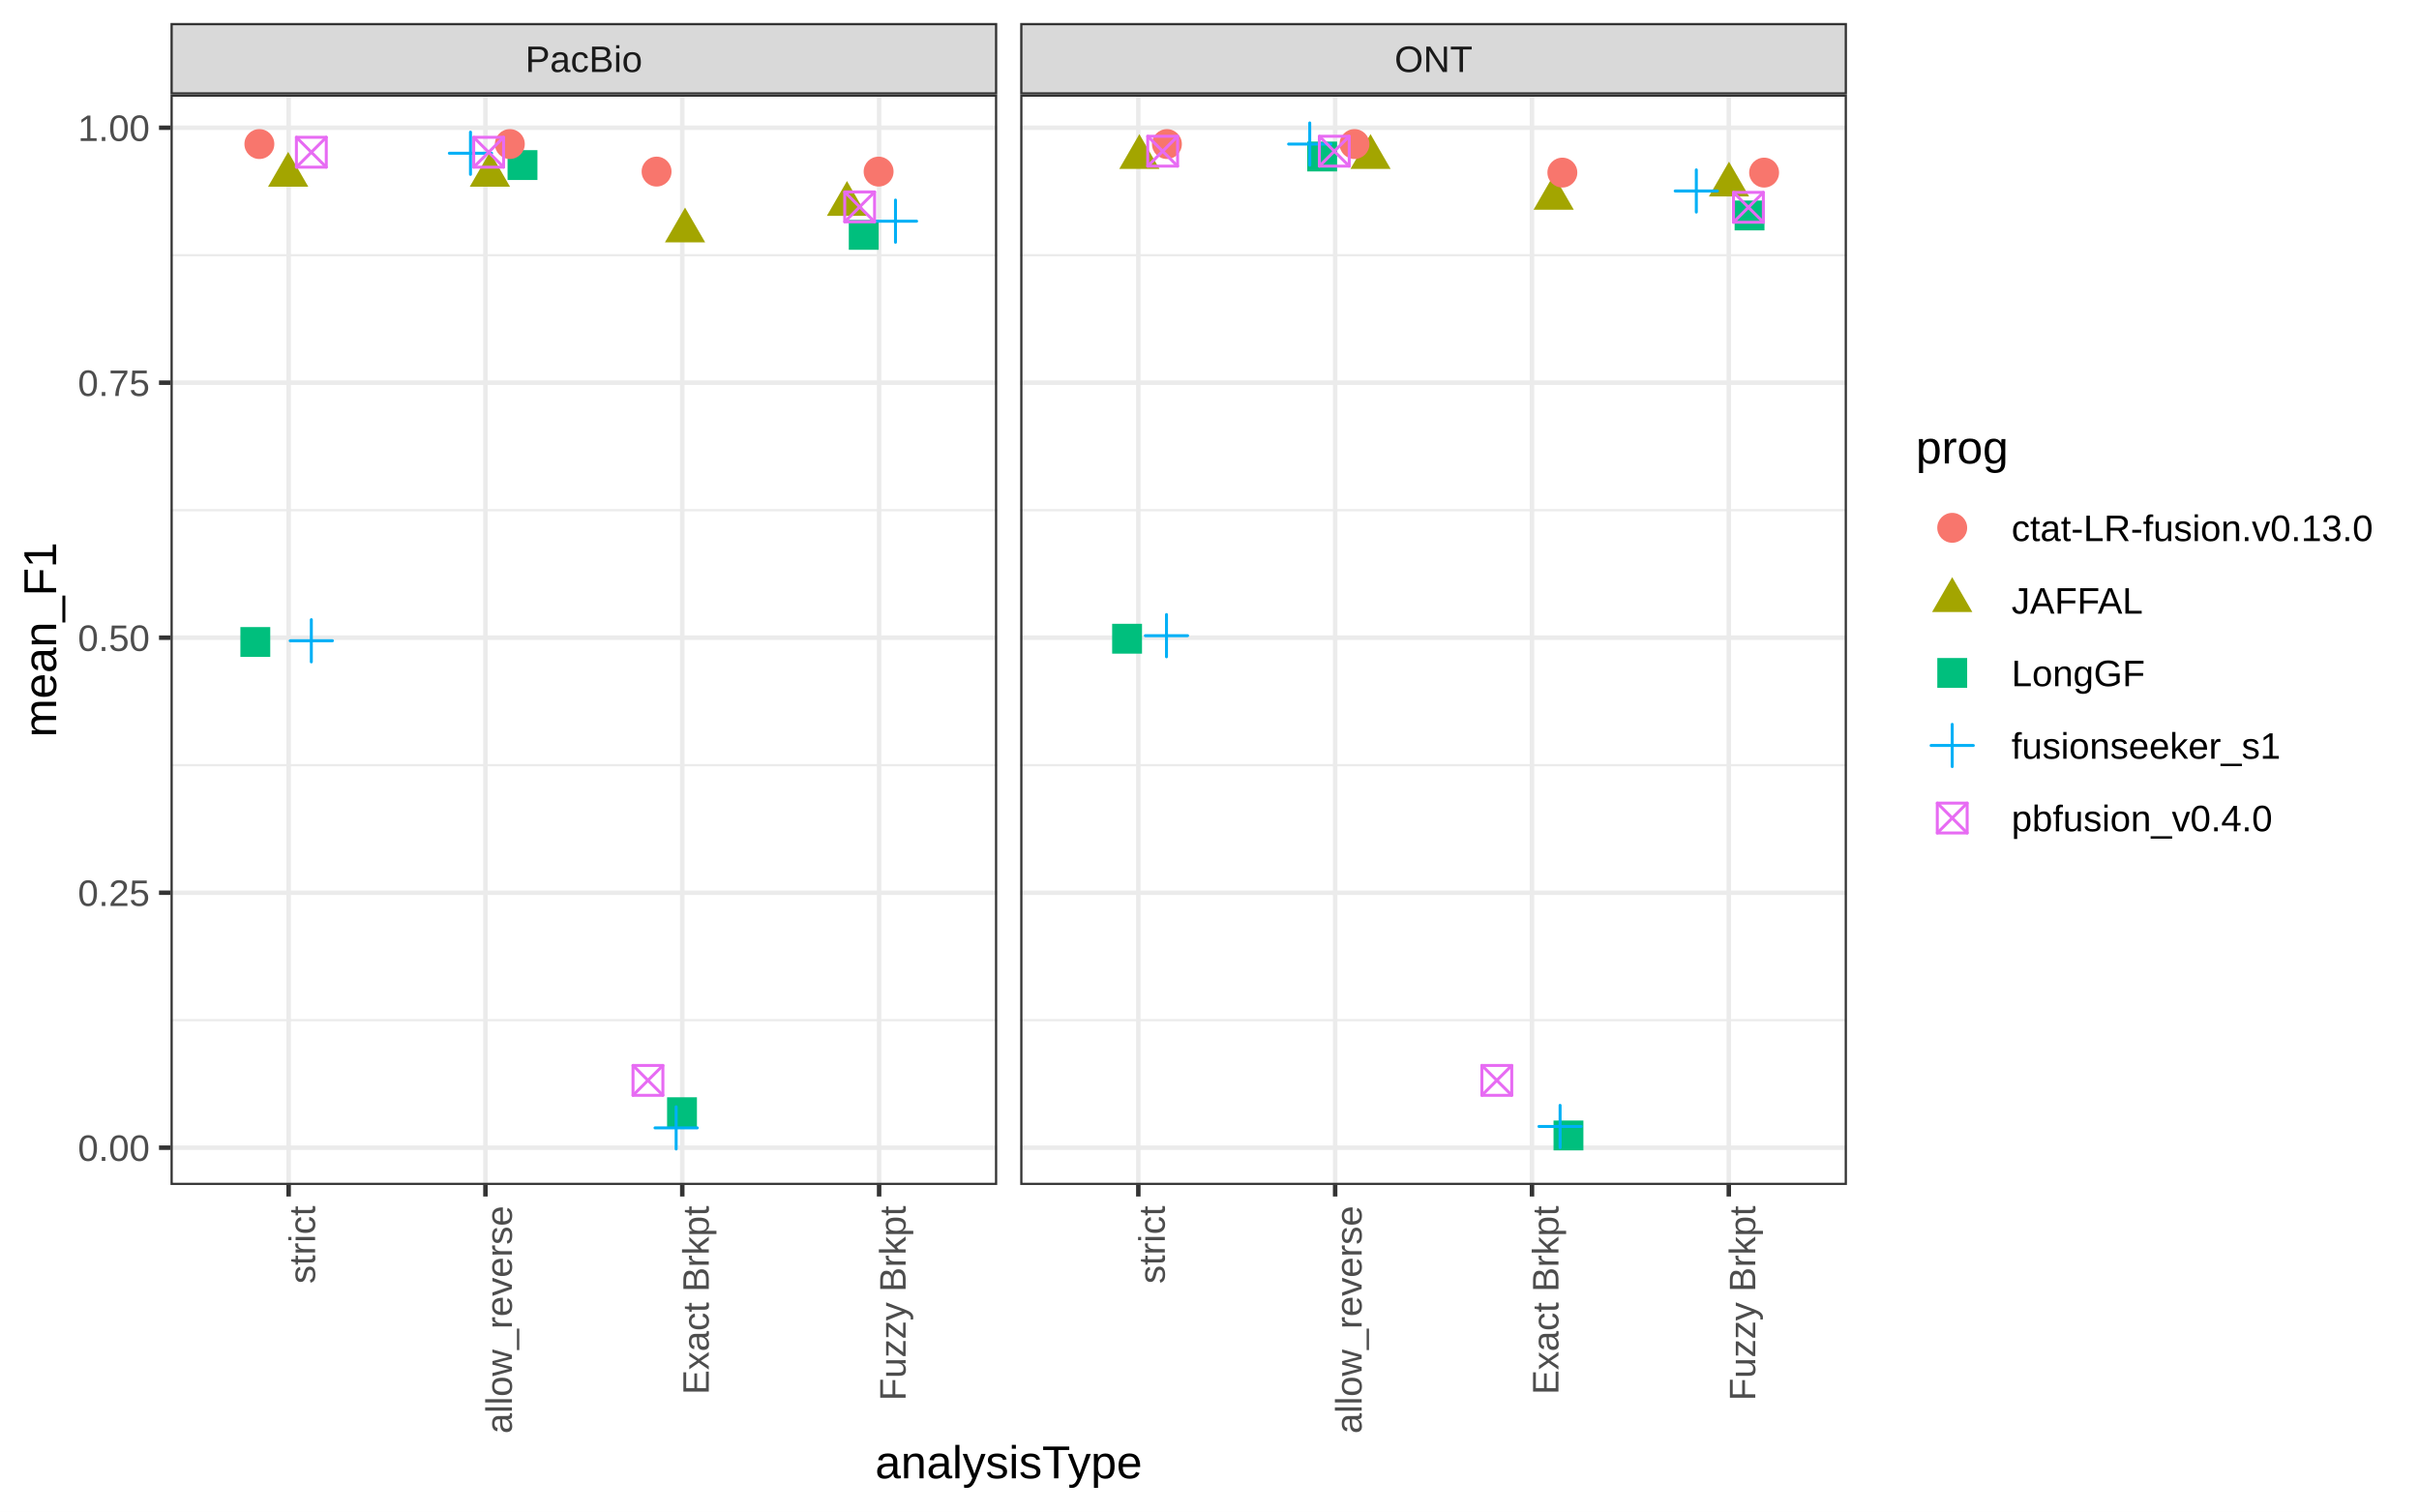
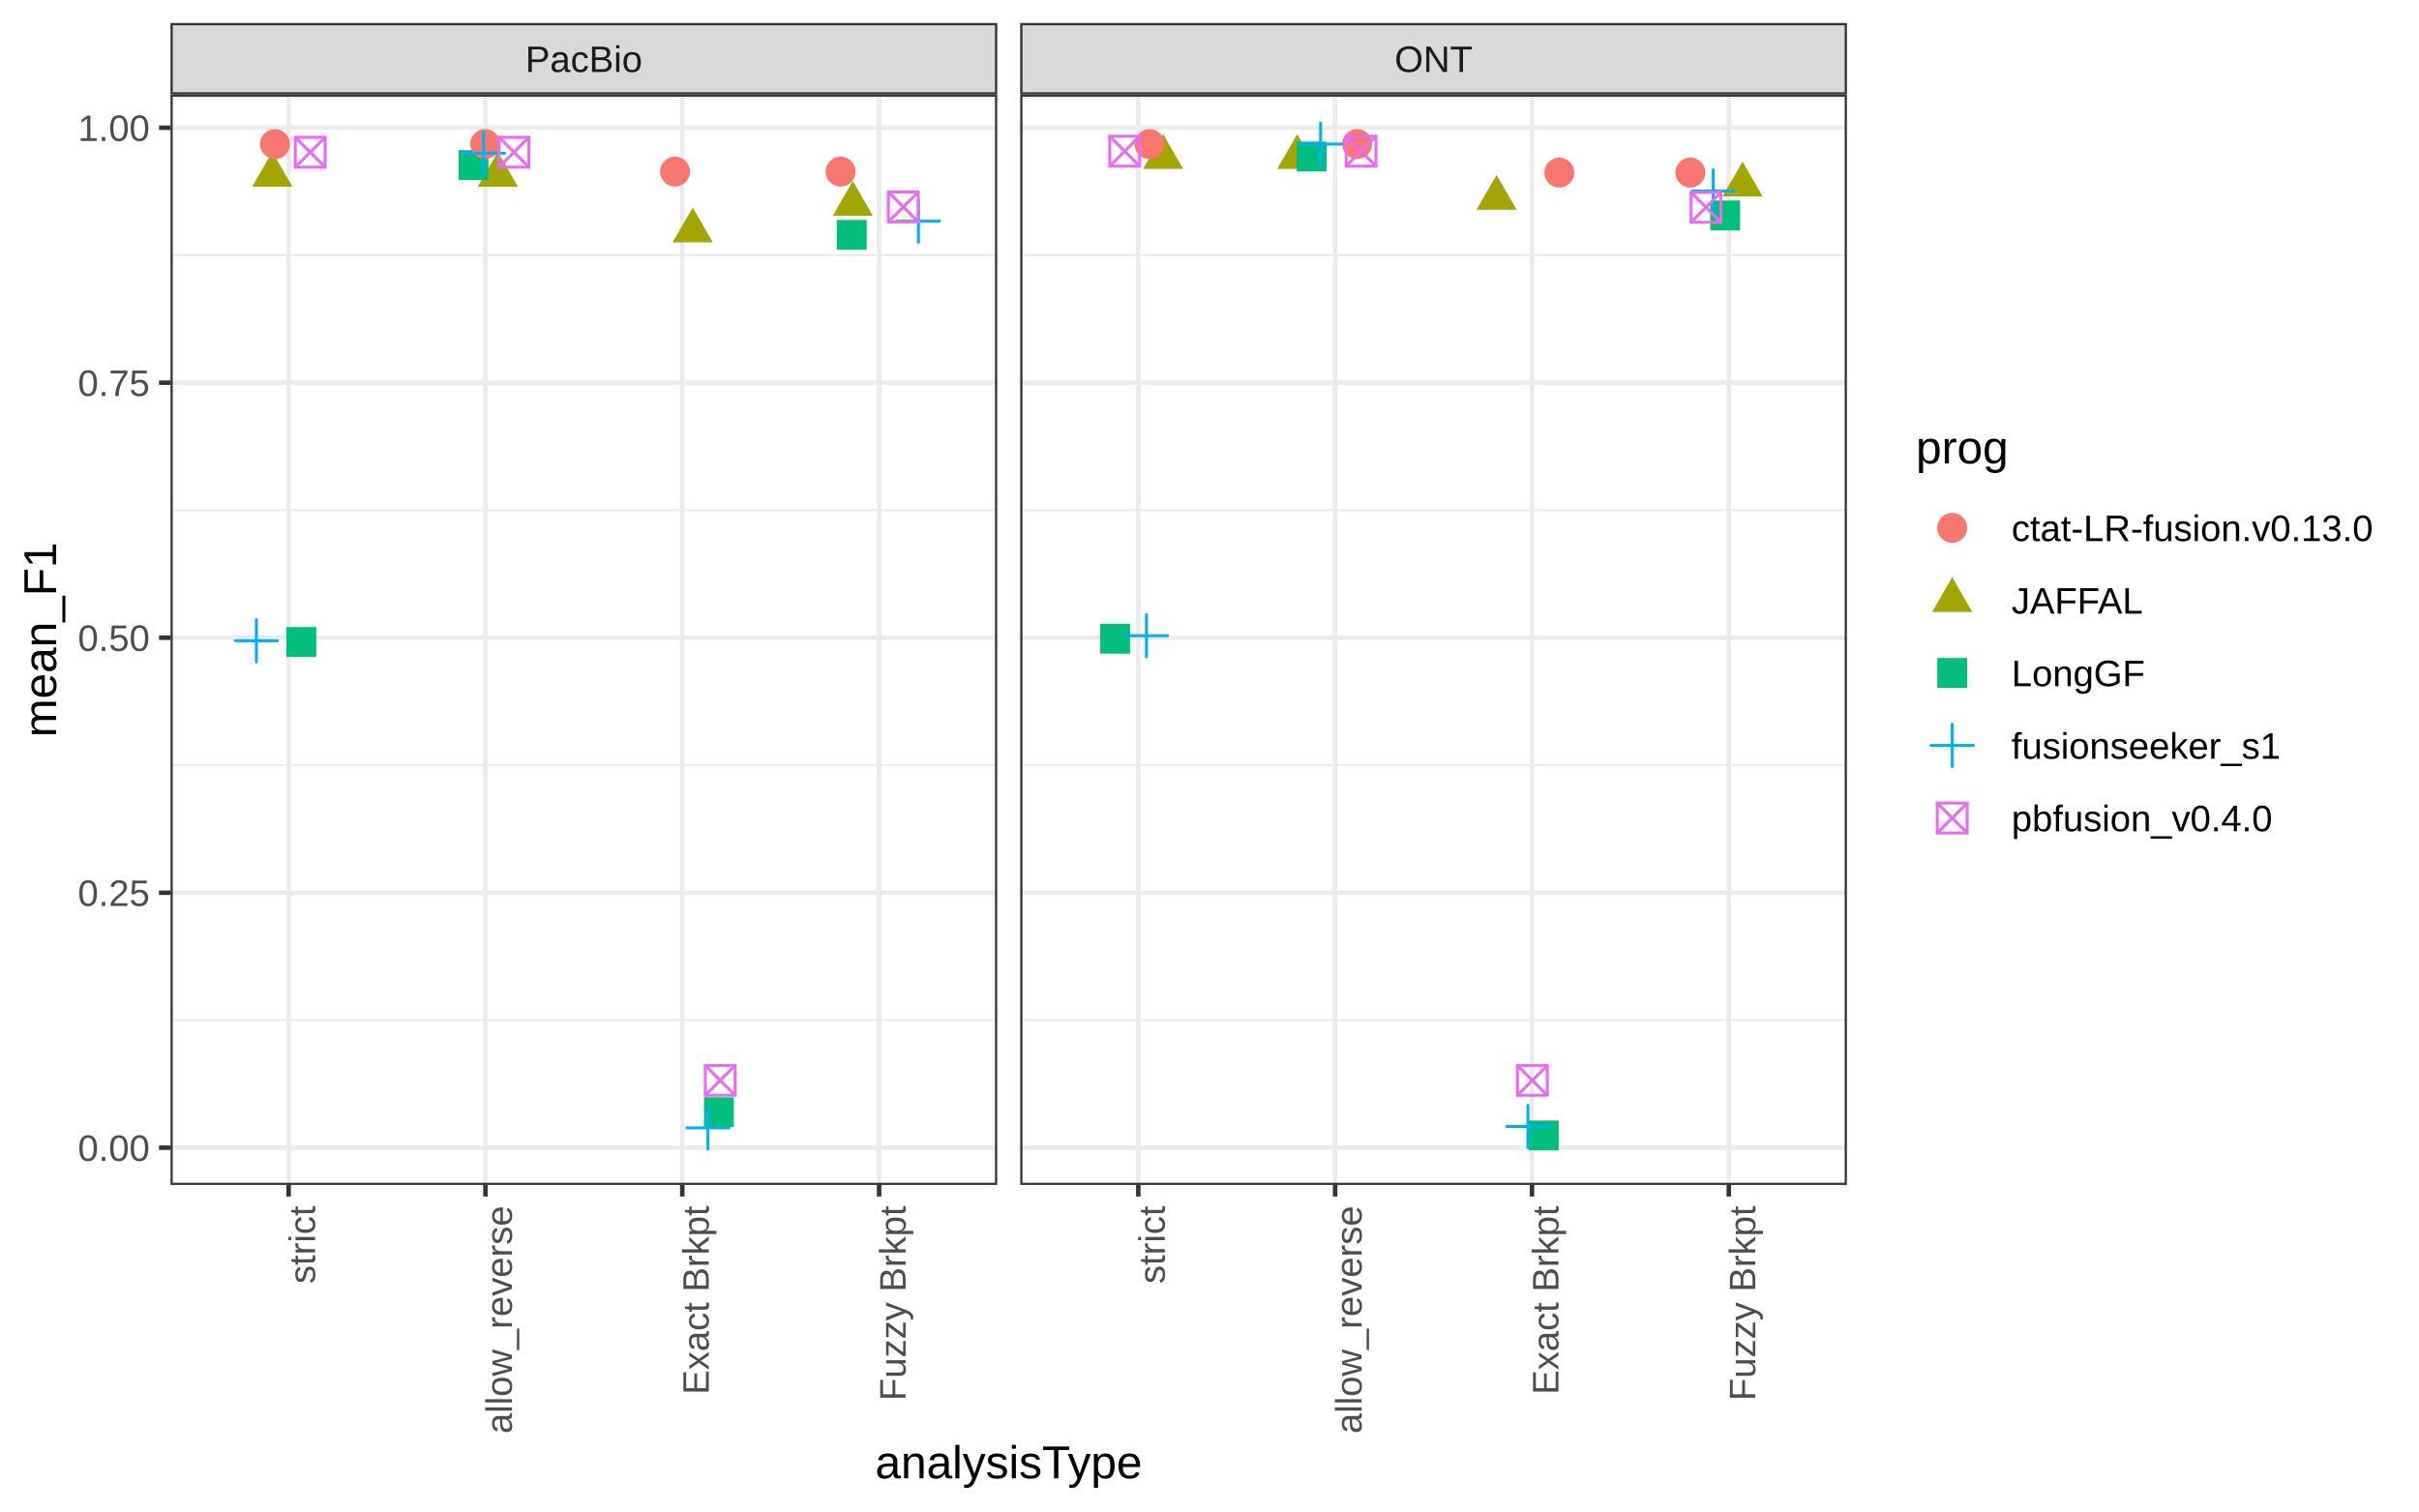
<svg xmlns="http://www.w3.org/2000/svg" class="svglite" width="576.00pt" height="360.00pt" viewBox="0 0 576.00 360.00">
  <defs>
    <style type="text/css">
    .svglite line, .svglite polyline, .svglite polygon, .svglite path, .svglite rect, .svglite circle {
      fill: none;
      stroke: #000000;
      stroke-linecap: round;
      stroke-linejoin: round;
      stroke-miterlimit: 10.00;
    }
    .svglite text {
      white-space: pre;
    }
  </style>
  </defs>
  <rect width="100%" height="100%" style="stroke: none; fill: #FFFFFF;" />
  <defs>
    <clipPath id="cpMC4wMHw1NzYuMDB8MC4wMHwzNjAuMDA=">
      <rect x="0.00" y="0.00" width="576.00" height="360.00" />
    </clipPath>
  </defs>
  <g clip-path="url(#cpMC4wMHw1NzYuMDB8MC4wMHwzNjAuMDA=)">
    <rect x="0.00" y="0.00" width="576.00" height="360.00" style="stroke-width: 1.07; stroke: #FFFFFF; fill: #FFFFFF;" />
  </g>
  <defs>
    <clipPath id="cpNDAuNjB8MjM3LjQ1fDIyLjUwfDI4Mi4yNA==">
      <rect x="40.60" y="22.50" width="196.85" height="259.73" />
    </clipPath>
  </defs>
  <g clip-path="url(#cpNDAuNjB8MjM3LjQ1fDIyLjUwfDI4Mi4yNA==)">
    <rect x="40.60" y="22.50" width="196.85" height="259.73" style="stroke-width: 1.07; stroke: none; fill: #FFFFFF;" />
    <polyline points="40.60,242.98 237.45,242.98 " style="stroke-width: 0.53; stroke: #EBEBEB; stroke-linecap: butt;" />
    <polyline points="40.60,182.25 237.45,182.25 " style="stroke-width: 0.53; stroke: #EBEBEB; stroke-linecap: butt;" />
    <polyline points="40.60,121.52 237.45,121.52 " style="stroke-width: 0.53; stroke: #EBEBEB; stroke-linecap: butt;" />
    <polyline points="40.60,60.79 237.45,60.79 " style="stroke-width: 0.53; stroke: #EBEBEB; stroke-linecap: butt;" />
    <polyline points="40.60,273.35 237.45,273.35 " style="stroke-width: 1.07; stroke: #EBEBEB; stroke-linecap: butt;" />
    <polyline points="40.60,212.62 237.45,212.62 " style="stroke-width: 1.07; stroke: #EBEBEB; stroke-linecap: butt;" />
    <polyline points="40.60,151.88 237.45,151.88 " style="stroke-width: 1.07; stroke: #EBEBEB; stroke-linecap: butt;" />
    <polyline points="40.60,91.15 237.45,91.15 " style="stroke-width: 1.07; stroke: #EBEBEB; stroke-linecap: butt;" />
    <polyline points="40.60,30.42 237.45,30.42 " style="stroke-width: 1.07; stroke: #EBEBEB; stroke-linecap: butt;" />
    <polyline points="68.73,282.24 68.73,22.50 " style="stroke-width: 1.07; stroke: #EBEBEB; stroke-linecap: butt;" />
    <polyline points="115.59,282.24 115.59,22.50 " style="stroke-width: 1.07; stroke: #EBEBEB; stroke-linecap: butt;" />
    <polyline points="162.46,282.24 162.46,22.50 " style="stroke-width: 1.07; stroke: #EBEBEB; stroke-linecap: butt;" />
    <polyline points="209.33,282.24 209.33,22.50 " style="stroke-width: 1.07; stroke: #EBEBEB; stroke-linecap: butt;" />
-     <polygon points="116.65,36.17 121.44,44.46 111.86,44.46 " style="stroke-width: 0.71; stroke: none; fill: #A3A500;" />
-     <polygon points="68.62,36.17 73.40,44.46 63.83,44.46 " style="stroke-width: 0.71; stroke: none; fill: #A3A500;" />
-     <polygon points="120.86,42.87 127.97,42.87 127.97,35.76 120.86,35.76 " style="stroke-width: 0.71; stroke: none; fill: #00BF7D;" />
-     <polygon points="57.24,156.46 64.35,156.46 64.35,149.35 57.24,149.35 " style="stroke-width: 0.71; stroke: none; fill: #00BF7D;" />
-     <circle cx="121.40" cy="34.31" r="3.56" style="stroke-width: 0.71; stroke: none; fill: #F8766D;" />
-     <circle cx="61.76" cy="34.31" r="3.56" style="stroke-width: 0.71; stroke: none; fill: #F8766D;" />
-     <line x1="107.00" y1="36.50" x2="117.05" y2="36.50" style="stroke-width: 0.71; stroke: #00B0F6;" />
-     <line x1="112.03" y1="41.53" x2="112.03" y2="31.47" style="stroke-width: 0.71; stroke: #00B0F6;" />
-     <line x1="69.10" y1="152.61" x2="79.16" y2="152.61" style="stroke-width: 0.71; stroke: #00B0F6;" />
-     <line x1="74.13" y1="157.64" x2="74.13" y2="147.59" style="stroke-width: 0.71; stroke: #00B0F6;" />
-     <rect x="112.80" y="32.70" width="7.11" height="7.11" style="stroke-width: 0.71; stroke: #E76BF3;" />
-     <line x1="112.80" y1="39.81" x2="119.91" y2="32.70" style="stroke-width: 0.71; stroke: #E76BF3;" />
-     <line x1="112.80" y1="32.70" x2="119.91" y2="39.81" style="stroke-width: 0.71; stroke: #E76BF3;" />
-     <rect x="70.58" y="32.70" width="7.11" height="7.11" style="stroke-width: 0.71; stroke: #E76BF3;" />
-     <line x1="70.58" y1="39.81" x2="77.69" y2="32.70" style="stroke-width: 0.71; stroke: #E76BF3;" />
-     <line x1="70.58" y1="32.70" x2="77.69" y2="39.81" style="stroke-width: 0.71; stroke: #E76BF3;" />
-     <polygon points="163.12,49.43 167.91,57.72 158.33,57.72 " style="stroke-width: 0.71; stroke: none; fill: #A3A500;" />
-     <polygon points="158.84,268.45 165.95,268.45 165.95,261.34 158.84,261.34 " style="stroke-width: 0.71; stroke: none; fill: #00BF7D;" />
-     <circle cx="156.34" cy="40.87" r="3.56" style="stroke-width: 0.71; stroke: none; fill: #F8766D;" />
-     <line x1="155.97" y1="268.63" x2="166.03" y2="268.63" style="stroke-width: 0.71; stroke: #00B0F6;" />
-     <line x1="161.00" y1="273.66" x2="161.00" y2="263.61" style="stroke-width: 0.71; stroke: #00B0F6;" />
-     <rect x="150.73" y="253.76" width="7.11" height="7.11" style="stroke-width: 0.71; stroke: #E76BF3;" />
-     <line x1="150.73" y1="260.87" x2="157.85" y2="253.76" style="stroke-width: 0.71; stroke: #E76BF3;" />
-     <line x1="150.73" y1="253.76" x2="157.85" y2="260.87" style="stroke-width: 0.71; stroke: #E76BF3;" />
-     <polygon points="201.68,43.11 206.47,51.41 196.89,51.41 " style="stroke-width: 0.71; stroke: none; fill: #A3A500;" />
-     <polygon points="202.11,59.49 209.22,59.49 209.22,52.38 202.11,52.38 " style="stroke-width: 0.71; stroke: none; fill: #00BF7D;" />
-     <circle cx="209.21" cy="40.87" r="3.56" style="stroke-width: 0.71; stroke: none; fill: #F8766D;" />
-     <line x1="208.20" y1="52.68" x2="218.26" y2="52.68" style="stroke-width: 0.71; stroke: #00B0F6;" />
-     <line x1="213.23" y1="57.70" x2="213.23" y2="47.65" style="stroke-width: 0.71; stroke: #00B0F6;" />
-     <rect x="201.14" y="45.72" width="7.11" height="7.11" style="stroke-width: 0.71; stroke: #E76BF3;" />
-     <line x1="201.14" y1="52.83" x2="208.25" y2="45.72" style="stroke-width: 0.71; stroke: #E76BF3;" />
-     <line x1="201.14" y1="45.72" x2="208.25" y2="52.83" style="stroke-width: 0.71; stroke: #E76BF3;" />
+     <polygon points="118.54,36.17 123.33,44.46 113.75,44.46 " style="stroke-width: 0.71; stroke: none; fill: #A3A500;" />
+     <polygon points="64.83,36.17 69.62,44.46 60.04,44.46 " style="stroke-width: 0.71; stroke: none; fill: #A3A500;" />
+     <polygon points="109.19,42.87 116.30,42.87 116.30,35.76 109.19,35.76 " style="stroke-width: 0.71; stroke: none; fill: #00BF7D;" />
+     <polygon points="68.19,156.46 75.31,156.46 75.31,149.35 68.19,149.35 " style="stroke-width: 0.71; stroke: none; fill: #00BF7D;" />
+     <circle cx="115.53" cy="34.31" r="3.56" style="stroke-width: 0.71; stroke: none; fill: #F8766D;" />
+     <circle cx="65.48" cy="34.31" r="3.56" style="stroke-width: 0.71; stroke: none; fill: #F8766D;" />
+     <line x1="110.10" y1="36.50" x2="120.16" y2="36.50" style="stroke-width: 0.71; stroke: #00B0F6;" />
+     <line x1="115.13" y1="41.53" x2="115.13" y2="31.47" style="stroke-width: 0.71; stroke: #00B0F6;" />
+     <line x1="56.02" y1="152.61" x2="66.08" y2="152.61" style="stroke-width: 0.71; stroke: #00B0F6;" />
+     <line x1="61.05" y1="157.64" x2="61.05" y2="147.59" style="stroke-width: 0.71; stroke: #00B0F6;" />
+     <rect x="118.83" y="32.70" width="7.11" height="7.11" style="stroke-width: 0.71; stroke: #E76BF3;" />
+     <line x1="118.83" y1="39.81" x2="125.94" y2="32.70" style="stroke-width: 0.71; stroke: #E76BF3;" />
+     <line x1="118.83" y1="32.70" x2="125.94" y2="39.81" style="stroke-width: 0.71; stroke: #E76BF3;" />
+     <rect x="70.31" y="32.70" width="7.11" height="7.11" style="stroke-width: 0.71; stroke: #E76BF3;" />
+     <line x1="70.31" y1="39.81" x2="77.42" y2="32.70" style="stroke-width: 0.71; stroke: #E76BF3;" />
+     <line x1="70.31" y1="32.70" x2="77.42" y2="39.81" style="stroke-width: 0.71; stroke: #E76BF3;" />
+     <polygon points="164.94,49.43 169.73,57.72 160.15,57.72 " style="stroke-width: 0.71; stroke: none; fill: #A3A500;" />
+     <polygon points="167.63,268.45 174.74,268.45 174.74,261.34 167.63,261.34 " style="stroke-width: 0.71; stroke: none; fill: #00BF7D;" />
+     <circle cx="160.74" cy="40.87" r="3.56" style="stroke-width: 0.71; stroke: none; fill: #F8766D;" />
+     <line x1="163.54" y1="268.63" x2="173.59" y2="268.63" style="stroke-width: 0.71; stroke: #00B0F6;" />
+     <line x1="168.56" y1="273.66" x2="168.56" y2="263.61" style="stroke-width: 0.71; stroke: #00B0F6;" />
+     <rect x="167.94" y="253.76" width="7.11" height="7.11" style="stroke-width: 0.71; stroke: #E76BF3;" />
+     <line x1="167.94" y1="260.87" x2="175.05" y2="253.76" style="stroke-width: 0.71; stroke: #E76BF3;" />
+     <line x1="167.94" y1="253.76" x2="175.05" y2="260.87" style="stroke-width: 0.71; stroke: #E76BF3;" />
+     <polygon points="203.07,43.11 207.86,51.41 198.28,51.41 " style="stroke-width: 0.71; stroke: none; fill: #A3A500;" />
+     <polygon points="199.26,59.49 206.38,59.49 206.38,52.38 199.26,52.38 " style="stroke-width: 0.71; stroke: none; fill: #00BF7D;" />
+     <circle cx="200.16" cy="40.87" r="3.56" style="stroke-width: 0.71; stroke: none; fill: #F8766D;" />
+     <line x1="213.66" y1="52.68" x2="223.71" y2="52.68" style="stroke-width: 0.71; stroke: #00B0F6;" />
+     <line x1="218.69" y1="57.70" x2="218.69" y2="47.65" style="stroke-width: 0.71; stroke: #00B0F6;" />
+     <rect x="211.54" y="45.72" width="7.11" height="7.11" style="stroke-width: 0.71; stroke: #E76BF3;" />
+     <line x1="211.54" y1="52.83" x2="218.65" y2="45.72" style="stroke-width: 0.71; stroke: #E76BF3;" />
+     <line x1="211.54" y1="45.72" x2="218.65" y2="52.83" style="stroke-width: 0.71; stroke: #E76BF3;" />
    <rect x="40.60" y="22.50" width="196.85" height="259.73" style="stroke-width: 1.07; stroke: #333333;" />
  </g>
  <g clip-path="url(#cpMC4wMHw1NzYuMDB8MC4wMHwzNjAuMDA=)">
</g>
  <defs>
    <clipPath id="cpMjQyLjkzfDQzOS43N3wyMi41MHwyODIuMjQ=">
      <rect x="242.93" y="22.50" width="196.85" height="259.73" />
    </clipPath>
  </defs>
  <g clip-path="url(#cpMjQyLjkzfDQzOS43N3wyMi41MHwyODIuMjQ=)">
    <rect x="242.93" y="22.50" width="196.85" height="259.73" style="stroke-width: 1.07; stroke: none; fill: #FFFFFF;" />
    <polyline points="242.93,242.98 439.77,242.98 " style="stroke-width: 0.53; stroke: #EBEBEB; stroke-linecap: butt;" />
    <polyline points="242.93,182.25 439.77,182.25 " style="stroke-width: 0.53; stroke: #EBEBEB; stroke-linecap: butt;" />
    <polyline points="242.93,121.52 439.77,121.52 " style="stroke-width: 0.53; stroke: #EBEBEB; stroke-linecap: butt;" />
    <polyline points="242.93,60.79 439.77,60.79 " style="stroke-width: 0.53; stroke: #EBEBEB; stroke-linecap: butt;" />
    <polyline points="242.93,273.35 439.77,273.35 " style="stroke-width: 1.07; stroke: #EBEBEB; stroke-linecap: butt;" />
    <polyline points="242.93,212.62 439.77,212.62 " style="stroke-width: 1.07; stroke: #EBEBEB; stroke-linecap: butt;" />
    <polyline points="242.93,151.88 439.77,151.88 " style="stroke-width: 1.07; stroke: #EBEBEB; stroke-linecap: butt;" />
    <polyline points="242.93,91.15 439.77,91.15 " style="stroke-width: 1.07; stroke: #EBEBEB; stroke-linecap: butt;" />
    <polyline points="242.93,30.42 439.77,30.42 " style="stroke-width: 1.07; stroke: #EBEBEB; stroke-linecap: butt;" />
    <polyline points="271.05,282.24 271.05,22.50 " style="stroke-width: 1.07; stroke: #EBEBEB; stroke-linecap: butt;" />
    <polyline points="317.92,282.24 317.92,22.50 " style="stroke-width: 1.07; stroke: #EBEBEB; stroke-linecap: butt;" />
    <polyline points="364.79,282.24 364.79,22.50 " style="stroke-width: 1.07; stroke: #EBEBEB; stroke-linecap: butt;" />
    <polyline points="411.65,282.24 411.65,22.50 " style="stroke-width: 1.07; stroke: #EBEBEB; stroke-linecap: butt;" />
-     <polygon points="326.34,31.94 331.13,40.23 321.56,40.23 " style="stroke-width: 0.71; stroke: none; fill: #A3A500;" />
-     <polygon points="271.30,31.94 276.09,40.23 266.51,40.23 " style="stroke-width: 0.71; stroke: none; fill: #A3A500;" />
-     <polygon points="311.27,40.83 318.38,40.83 318.38,33.72 311.27,33.72 " style="stroke-width: 0.71; stroke: none; fill: #00BF7D;" />
-     <polygon points="264.82,155.68 271.93,155.68 271.93,148.57 264.82,148.57 " style="stroke-width: 0.71; stroke: none; fill: #00BF7D;" />
-     <circle cx="322.52" cy="34.31" r="3.56" style="stroke-width: 0.71; stroke: none; fill: #F8766D;" />
-     <circle cx="277.86" cy="34.31" r="3.56" style="stroke-width: 0.71; stroke: none; fill: #F8766D;" />
-     <line x1="306.84" y1="34.31" x2="316.90" y2="34.31" style="stroke-width: 0.71; stroke: #00B0F6;" />
-     <line x1="311.87" y1="39.34" x2="311.87" y2="29.28" style="stroke-width: 0.71; stroke: #00B0F6;" />
-     <line x1="272.73" y1="151.40" x2="282.78" y2="151.40" style="stroke-width: 0.71; stroke: #00B0F6;" />
-     <line x1="277.76" y1="156.43" x2="277.76" y2="146.37" style="stroke-width: 0.71; stroke: #00B0F6;" />
-     <rect x="314.16" y="32.46" width="7.11" height="7.11" style="stroke-width: 0.71; stroke: #E76BF3;" />
-     <line x1="314.16" y1="39.57" x2="321.27" y2="32.46" style="stroke-width: 0.71; stroke: #E76BF3;" />
-     <line x1="314.16" y1="32.46" x2="321.27" y2="39.57" style="stroke-width: 0.71; stroke: #E76BF3;" />
-     <rect x="273.29" y="32.46" width="7.11" height="7.11" style="stroke-width: 0.71; stroke: #E76BF3;" />
-     <line x1="273.29" y1="39.57" x2="280.40" y2="32.46" style="stroke-width: 0.71; stroke: #E76BF3;" />
-     <line x1="273.29" y1="32.46" x2="280.40" y2="39.57" style="stroke-width: 0.71; stroke: #E76BF3;" />
-     <polygon points="369.95,41.66 374.74,49.95 365.16,49.95 " style="stroke-width: 0.71; stroke: none; fill: #A3A500;" />
-     <polygon points="369.92,273.99 377.03,273.99 377.03,266.88 369.92,266.88 " style="stroke-width: 0.71; stroke: none; fill: #00BF7D;" />
-     <circle cx="372.02" cy="41.11" r="3.56" style="stroke-width: 0.71; stroke: none; fill: #F8766D;" />
-     <line x1="366.45" y1="268.29" x2="376.51" y2="268.29" style="stroke-width: 0.71; stroke: #00B0F6;" />
-     <line x1="371.48" y1="273.32" x2="371.48" y2="263.26" style="stroke-width: 0.71; stroke: #00B0F6;" />
-     <rect x="352.86" y="253.76" width="7.11" height="7.11" style="stroke-width: 0.71; stroke: #E76BF3;" />
-     <line x1="352.86" y1="260.87" x2="359.97" y2="253.76" style="stroke-width: 0.71; stroke: #E76BF3;" />
-     <line x1="352.86" y1="253.76" x2="359.97" y2="260.87" style="stroke-width: 0.71; stroke: #E76BF3;" />
-     <polygon points="411.70,38.50 416.49,46.79 406.91,46.79 " style="stroke-width: 0.71; stroke: none; fill: #A3A500;" />
-     <polygon points="413.04,54.87 420.15,54.87 420.15,47.76 413.04,47.76 " style="stroke-width: 0.71; stroke: none; fill: #00BF7D;" />
-     <circle cx="420.06" cy="41.11" r="3.56" style="stroke-width: 0.71; stroke: none; fill: #F8766D;" />
-     <line x1="398.89" y1="45.49" x2="408.95" y2="45.49" style="stroke-width: 0.71; stroke: #00B0F6;" />
-     <line x1="403.92" y1="50.51" x2="403.92" y2="40.46" style="stroke-width: 0.71; stroke: #00B0F6;" />
-     <rect x="412.77" y="45.82" width="7.11" height="7.11" style="stroke-width: 0.71; stroke: #E76BF3;" />
-     <line x1="412.77" y1="52.93" x2="419.88" y2="45.82" style="stroke-width: 0.71; stroke: #E76BF3;" />
-     <line x1="412.77" y1="45.82" x2="419.88" y2="52.93" style="stroke-width: 0.71; stroke: #E76BF3;" />
+     <polygon points="308.91,31.94 313.70,40.23 304.12,40.23 " style="stroke-width: 0.71; stroke: none; fill: #A3A500;" />
+     <polygon points="276.95,31.94 281.74,40.23 272.17,40.23 " style="stroke-width: 0.71; stroke: none; fill: #A3A500;" />
+     <polygon points="308.76,40.83 315.87,40.83 315.87,33.72 308.76,33.72 " style="stroke-width: 0.71; stroke: none; fill: #00BF7D;" />
+     <polygon points="261.98,155.68 269.09,155.68 269.09,148.57 261.98,148.57 " style="stroke-width: 0.71; stroke: none; fill: #00BF7D;" />
+     <circle cx="323.16" cy="34.31" r="3.56" style="stroke-width: 0.71; stroke: none; fill: #F8766D;" />
+     <circle cx="273.70" cy="34.31" r="3.56" style="stroke-width: 0.71; stroke: none; fill: #F8766D;" />
+     <line x1="309.43" y1="34.31" x2="319.49" y2="34.31" style="stroke-width: 0.71; stroke: #00B0F6;" />
+     <line x1="314.46" y1="39.34" x2="314.46" y2="29.28" style="stroke-width: 0.71; stroke: #00B0F6;" />
+     <line x1="267.96" y1="151.40" x2="278.02" y2="151.40" style="stroke-width: 0.71; stroke: #00B0F6;" />
+     <line x1="272.99" y1="156.43" x2="272.99" y2="146.37" style="stroke-width: 0.71; stroke: #00B0F6;" />
+     <rect x="320.54" y="32.46" width="7.11" height="7.11" style="stroke-width: 0.71; stroke: #E76BF3;" />
+     <line x1="320.54" y1="39.57" x2="327.65" y2="32.46" style="stroke-width: 0.71; stroke: #E76BF3;" />
+     <line x1="320.54" y1="32.46" x2="327.65" y2="39.57" style="stroke-width: 0.71; stroke: #E76BF3;" />
+     <rect x="264.25" y="32.46" width="7.11" height="7.11" style="stroke-width: 0.71; stroke: #E76BF3;" />
+     <line x1="264.25" y1="39.57" x2="271.36" y2="32.46" style="stroke-width: 0.71; stroke: #E76BF3;" />
+     <line x1="264.25" y1="32.46" x2="271.36" y2="39.57" style="stroke-width: 0.71; stroke: #E76BF3;" />
+     <polygon points="356.35,41.66 361.14,49.95 351.56,49.95 " style="stroke-width: 0.71; stroke: none; fill: #A3A500;" />
+     <polygon points="364.04,273.99 371.15,273.99 371.15,266.88 364.04,266.88 " style="stroke-width: 0.71; stroke: none; fill: #00BF7D;" />
+     <circle cx="371.29" cy="41.11" r="3.56" style="stroke-width: 0.71; stroke: none; fill: #F8766D;" />
+     <line x1="358.80" y1="268.29" x2="368.86" y2="268.29" style="stroke-width: 0.71; stroke: #00B0F6;" />
+     <line x1="363.83" y1="273.32" x2="363.83" y2="263.26" style="stroke-width: 0.71; stroke: #00B0F6;" />
+     <rect x="361.33" y="253.76" width="7.11" height="7.11" style="stroke-width: 0.71; stroke: #E76BF3;" />
+     <line x1="361.33" y1="260.87" x2="368.44" y2="253.76" style="stroke-width: 0.71; stroke: #E76BF3;" />
+     <line x1="361.33" y1="253.76" x2="368.44" y2="260.87" style="stroke-width: 0.71; stroke: #E76BF3;" />
+     <polygon points="414.92,38.50 419.71,46.79 410.13,46.79 " style="stroke-width: 0.71; stroke: none; fill: #A3A500;" />
+     <polygon points="407.23,54.87 414.34,54.87 414.34,47.76 407.23,47.76 " style="stroke-width: 0.71; stroke: none; fill: #00BF7D;" />
+     <circle cx="402.50" cy="41.11" r="3.56" style="stroke-width: 0.71; stroke: none; fill: #F8766D;" />
+     <line x1="402.93" y1="45.49" x2="412.98" y2="45.49" style="stroke-width: 0.71; stroke: #00B0F6;" />
+     <line x1="407.95" y1="50.51" x2="407.95" y2="40.46" style="stroke-width: 0.71; stroke: #00B0F6;" />
+     <rect x="402.67" y="45.82" width="7.11" height="7.11" style="stroke-width: 0.71; stroke: #E76BF3;" />
+     <line x1="402.67" y1="52.93" x2="409.78" y2="45.82" style="stroke-width: 0.71; stroke: #E76BF3;" />
+     <line x1="402.67" y1="45.82" x2="409.78" y2="52.93" style="stroke-width: 0.71; stroke: #E76BF3;" />
    <rect x="242.93" y="22.50" width="196.85" height="259.73" style="stroke-width: 1.07; stroke: #333333;" />
  </g>
  <g clip-path="url(#cpMC4wMHw1NzYuMDB8MC4wMHwzNjAuMDA=)">
</g>
  <defs>
    <clipPath id="cpNDAuNjB8MjM3LjQ1fDUuNDh8MjIuNTA=">
      <rect x="40.60" y="5.48" width="196.85" height="17.03" />
    </clipPath>
  </defs>
  <g clip-path="url(#cpNDAuNjB8MjM3LjQ1fDUuNDh8MjIuNTA=)">
    <rect x="40.60" y="5.48" width="196.85" height="17.03" style="stroke-width: 1.07; stroke: #333333; fill: #D9D9D9;" />
    <text x="139.03" y="17.15" text-anchor="middle" style="font-size: 8.80px;fill: #1A1A1A; font-family: &quot;Arial&quot;;" textLength="27.88px" lengthAdjust="spacingAndGlyphs">PacBio</text>
  </g>
  <g clip-path="url(#cpMC4wMHw1NzYuMDB8MC4wMHwzNjAuMDA=)">
</g>
  <defs>
    <clipPath id="cpMjQyLjkzfDQzOS43N3w1LjQ4fDIyLjUw">
      <rect x="242.93" y="5.48" width="196.85" height="17.03" />
    </clipPath>
  </defs>
  <g clip-path="url(#cpMjQyLjkzfDQzOS43N3w1LjQ4fDIyLjUw)">
    <rect x="242.93" y="5.48" width="196.85" height="17.03" style="stroke-width: 1.07; stroke: #333333; fill: #D9D9D9;" />
    <text x="341.35" y="17.15" text-anchor="middle" style="font-size: 8.80px;fill: #1A1A1A; font-family: &quot;Arial&quot;;" textLength="18.56px" lengthAdjust="spacingAndGlyphs">ONT</text>
  </g>
  <g clip-path="url(#cpMC4wMHw1NzYuMDB8MC4wMHwzNjAuMDA=)">
    <polyline points="68.73,284.98 68.73,282.24 " style="stroke-width: 1.07; stroke: #333333; stroke-linecap: butt;" />
    <polyline points="115.59,284.98 115.59,282.24 " style="stroke-width: 1.07; stroke: #333333; stroke-linecap: butt;" />
    <polyline points="162.46,284.98 162.46,282.24 " style="stroke-width: 1.07; stroke: #333333; stroke-linecap: butt;" />
    <polyline points="209.33,284.98 209.33,282.24 " style="stroke-width: 1.07; stroke: #333333; stroke-linecap: butt;" />
    <text transform="translate(75.03,287.17) rotate(-90)" text-anchor="end" style="font-size: 8.80px;fill: #4D4D4D; font-family: &quot;Arial&quot;;" textLength="18.56px" lengthAdjust="spacingAndGlyphs">strict</text>
    <text transform="translate(121.90,287.17) rotate(-90)" text-anchor="end" style="font-size: 8.80px;fill: #4D4D4D; font-family: &quot;Arial&quot;;" textLength="54.29px" lengthAdjust="spacingAndGlyphs">allow_reverse</text>
    <text transform="translate(168.77,287.17) rotate(-90)" text-anchor="end" style="font-size: 8.80px;fill: #4D4D4D; font-family: &quot;Arial&quot;;" textLength="44.98px" lengthAdjust="spacingAndGlyphs">Exact Brkpt</text>
    <text transform="translate(215.64,287.17) rotate(-90)" text-anchor="end" style="font-size: 8.80px;fill: #4D4D4D; font-family: &quot;Arial&quot;;" textLength="46.44px" lengthAdjust="spacingAndGlyphs">Fuzzy Brkpt</text>
    <polyline points="271.05,284.98 271.05,282.24 " style="stroke-width: 1.07; stroke: #333333; stroke-linecap: butt;" />
    <polyline points="317.92,284.98 317.92,282.24 " style="stroke-width: 1.07; stroke: #333333; stroke-linecap: butt;" />
    <polyline points="364.79,284.98 364.79,282.24 " style="stroke-width: 1.07; stroke: #333333; stroke-linecap: butt;" />
    <polyline points="411.65,284.98 411.65,282.24 " style="stroke-width: 1.07; stroke: #333333; stroke-linecap: butt;" />
    <text transform="translate(277.36,287.17) rotate(-90)" text-anchor="end" style="font-size: 8.80px;fill: #4D4D4D; font-family: &quot;Arial&quot;;" textLength="18.56px" lengthAdjust="spacingAndGlyphs">strict</text>
    <text transform="translate(324.23,287.17) rotate(-90)" text-anchor="end" style="font-size: 8.80px;fill: #4D4D4D; font-family: &quot;Arial&quot;;" textLength="54.29px" lengthAdjust="spacingAndGlyphs">allow_reverse</text>
    <text transform="translate(371.09,287.17) rotate(-90)" text-anchor="end" style="font-size: 8.80px;fill: #4D4D4D; font-family: &quot;Arial&quot;;" textLength="44.98px" lengthAdjust="spacingAndGlyphs">Exact Brkpt</text>
    <text transform="translate(417.96,287.17) rotate(-90)" text-anchor="end" style="font-size: 8.80px;fill: #4D4D4D; font-family: &quot;Arial&quot;;" textLength="46.44px" lengthAdjust="spacingAndGlyphs">Fuzzy Brkpt</text>
    <text x="35.67" y="276.50" text-anchor="end" style="font-size: 8.80px;fill: #4D4D4D; font-family: &quot;Arial&quot;;" textLength="17.13px" lengthAdjust="spacingAndGlyphs">0.00</text>
    <text x="35.67" y="215.77" text-anchor="end" style="font-size: 8.80px;fill: #4D4D4D; font-family: &quot;Arial&quot;;" textLength="17.13px" lengthAdjust="spacingAndGlyphs">0.25</text>
    <text x="35.67" y="155.04" text-anchor="end" style="font-size: 8.80px;fill: #4D4D4D; font-family: &quot;Arial&quot;;" textLength="17.13px" lengthAdjust="spacingAndGlyphs">0.50</text>
    <text x="35.67" y="94.31" text-anchor="end" style="font-size: 8.80px;fill: #4D4D4D; font-family: &quot;Arial&quot;;" textLength="17.13px" lengthAdjust="spacingAndGlyphs">0.75</text>
    <text x="35.67" y="33.58" text-anchor="end" style="font-size: 8.80px;fill: #4D4D4D; font-family: &quot;Arial&quot;;" textLength="17.13px" lengthAdjust="spacingAndGlyphs">1.00</text>
    <polyline points="37.86,273.35 40.60,273.35 " style="stroke-width: 1.07; stroke: #333333; stroke-linecap: butt;" />
    <polyline points="37.86,212.62 40.60,212.62 " style="stroke-width: 1.07; stroke: #333333; stroke-linecap: butt;" />
    <polyline points="37.86,151.88 40.60,151.88 " style="stroke-width: 1.07; stroke: #333333; stroke-linecap: butt;" />
    <polyline points="37.86,91.15 40.60,91.15 " style="stroke-width: 1.07; stroke: #333333; stroke-linecap: butt;" />
    <polyline points="37.86,30.42 40.60,30.42 " style="stroke-width: 1.07; stroke: #333333; stroke-linecap: butt;" />
    <text x="240.19" y="352.09" text-anchor="middle" style="font-size: 11.00px; font-family: &quot;Arial&quot;;" textLength="64.20px" lengthAdjust="spacingAndGlyphs">analysisType</text>
    <text transform="translate(13.37,152.37) rotate(-90)" text-anchor="middle" style="font-size: 11.00px; font-family: &quot;Arial&quot;;" textLength="46.48px" lengthAdjust="spacingAndGlyphs">mean_F1</text>
    <rect x="450.73" y="95.79" width="119.79" height="113.16" style="stroke-width: 1.07; stroke: none; fill: #FFFFFF;" />
    <text x="456.21" y="110.38" style="font-size: 11.00px; font-family: &quot;Arial&quot;;" textLength="22.02px" lengthAdjust="spacingAndGlyphs">prog</text>
    <rect x="456.21" y="117.07" width="17.28" height="17.28" style="stroke-width: 1.07; stroke: none; fill: #FFFFFF;" />
    <circle cx="464.85" cy="125.71" r="3.56" style="stroke-width: 0.71; stroke: none; fill: #F8766D;" />
    <rect x="456.21" y="134.35" width="17.28" height="17.28" style="stroke-width: 1.07; stroke: none; fill: #FFFFFF;" />
    <polygon points="464.85,137.46 469.64,145.76 460.06,145.76 " style="stroke-width: 0.71; stroke: none; fill: #A3A500;" />
    <rect x="456.21" y="151.63" width="17.28" height="17.28" style="stroke-width: 1.07; stroke: none; fill: #FFFFFF;" />
    <polygon points="461.30,163.83 468.41,163.83 468.41,156.72 461.30,156.72 " style="stroke-width: 0.71; stroke: none; fill: #00BF7D;" />
    <rect x="456.21" y="168.91" width="17.28" height="17.28" style="stroke-width: 1.07; stroke: none; fill: #FFFFFF;" />
    <line x1="459.82" y1="177.55" x2="469.88" y2="177.55" style="stroke-width: 0.71; stroke: #00B0F6;" />
    <line x1="464.85" y1="182.58" x2="464.85" y2="172.52" style="stroke-width: 0.71; stroke: #00B0F6;" />
    <rect x="456.21" y="186.19" width="17.28" height="17.28" style="stroke-width: 1.07; stroke: none; fill: #FFFFFF;" />
    <rect x="461.30" y="191.28" width="7.11" height="7.11" style="stroke-width: 0.71; stroke: #E76BF3;" />
    <line x1="461.30" y1="198.39" x2="468.41" y2="191.28" style="stroke-width: 0.71; stroke: #E76BF3;" />
    <line x1="461.30" y1="191.28" x2="468.41" y2="198.39" style="stroke-width: 0.71; stroke: #E76BF3;" />
    <text x="478.97" y="128.87" style="font-size: 8.80px; font-family: &quot;Arial&quot;;" textLength="86.07px" lengthAdjust="spacingAndGlyphs">ctat-LR-fusion.v0.13.0</text>
    <text x="478.97" y="146.15" style="font-size: 8.80px; font-family: &quot;Arial&quot;;" textLength="31.77px" lengthAdjust="spacingAndGlyphs">JAFFAL</text>
    <text x="478.97" y="163.43" style="font-size: 8.80px; font-family: &quot;Arial&quot;;" textLength="31.80px" lengthAdjust="spacingAndGlyphs">LongGF</text>
    <text x="478.97" y="180.71" style="font-size: 8.80px; font-family: &quot;Arial&quot;;" textLength="64.09px" lengthAdjust="spacingAndGlyphs">fusionseeker_s1</text>
    <text x="478.97" y="197.99" style="font-size: 8.80px; font-family: &quot;Arial&quot;;" textLength="62.14px" lengthAdjust="spacingAndGlyphs">pbfusion_v0.4.0</text>
  </g>
</svg>
